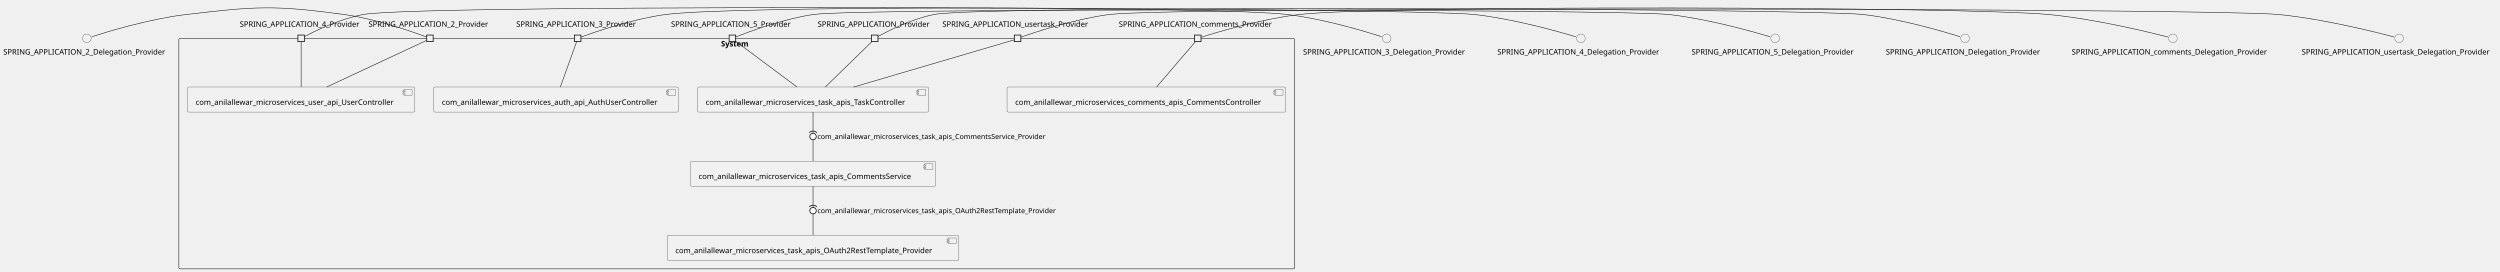
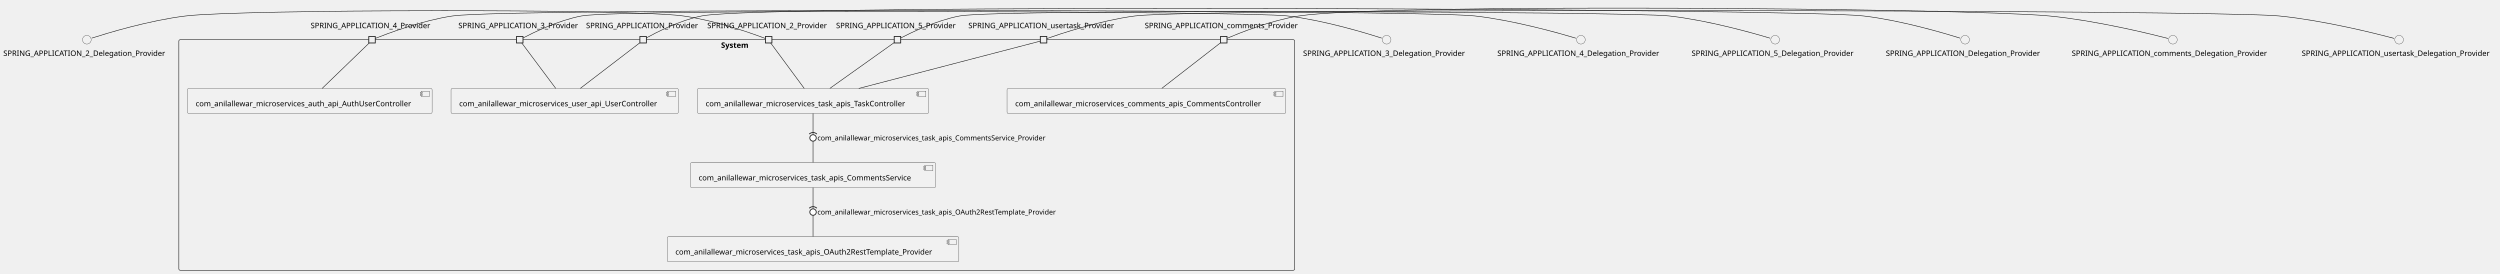
- <svg xmlns="http://www.w3.org/2000/svg" xmlns:xlink="http://www.w3.org/1999/xlink" contentStyleType="text/css" height="502px" preserveAspectRatio="none" style="width:4620px;height:502px;background:#FFFFFF;" version="1.1" viewBox="0 0 4620 502" width="4620px" zoomAndPan="magnify">
+ <svg xmlns="http://www.w3.org/2000/svg" xmlns:xlink="http://www.w3.org/1999/xlink" contentStyleType="text/css" height="505px" preserveAspectRatio="none" style="width:4620px;height:505px;background:#FFFFFF;" version="1.1" viewBox="0 0 4620 505" width="4620px" zoomAndPan="magnify">
  <defs />
  <g>
    <g id="cluster_System">
-       <rect fill="none" height="426" rx="2.5" ry="2.5" style="stroke:#181818;stroke-width:1.0;" width="2062" x="330.5" y="70.82" />
-       <text fill="#000000" font-family="sans-serif" font-size="14" font-weight="bold" lengthAdjust="spacing" textLength="58" x="1332.5" y="85.815">System</text>
+       <rect fill="none" height="426" rx="2.5" ry="2.5" style="stroke:#181818;stroke-width:1.0;" width="2062" x="330.5" y="73.42" />
+       <text fill="#000000" font-family="sans-serif" font-size="14" font-weight="bold" lengthAdjust="spacing" textLength="58" x="1332.5" y="88.415">System</text>
    </g>
    <g id="elem_com_anilallewar_microservices_auth_api_AuthUserController">
-       <a href="anilallewar-microservices-basics-spring-boot.repository#_leUKWh4qEe-S2Jvciho_ZQ" target="_top" title="anilallewar-microservices-basics-spring-boot.repository#_leUKWh4qEe-S2Jvciho_ZQ" xlink:actuate="onRequest" xlink:href="anilallewar-microservices-basics-spring-boot.repository#_leUKWh4qEe-S2Jvciho_ZQ" xlink:show="new" xlink:title="anilallewar-microservices-basics-spring-boot.repository#_leUKWh4qEe-S2Jvciho_ZQ" xlink:type="simple">
-         <rect fill="#F1F1F1" height="46.297" rx="2.5" ry="2.5" style="stroke:#181818;stroke-width:0.5;" width="452" x="801.5" y="160.82" />
-         <rect fill="#F1F1F1" height="10" style="stroke:#181818;stroke-width:0.5;" width="15" x="1233.5" y="165.82" />
-         <rect fill="#F1F1F1" height="2" style="stroke:#181818;stroke-width:0.5;" width="4" x="1231.5" y="167.82" />
-         <rect fill="#F1F1F1" height="2" style="stroke:#181818;stroke-width:0.5;" width="4" x="1231.5" y="171.82" />
-         <text fill="#000000" font-family="sans-serif" font-size="14" lengthAdjust="spacing" textLength="412" x="816.5" y="193.815">com_anilallewar_microservices_auth_api_AuthUserController</text>
+       <a href="anilallewar-microservices-basics-spring-boot.repository#_uleJwh7zEe-b5N6f4WRACw" target="_top" title="anilallewar-microservices-basics-spring-boot.repository#_uleJwh7zEe-b5N6f4WRACw" xlink:actuate="onRequest" xlink:href="anilallewar-microservices-basics-spring-boot.repository#_uleJwh7zEe-b5N6f4WRACw" xlink:show="new" xlink:title="anilallewar-microservices-basics-spring-boot.repository#_uleJwh7zEe-b5N6f4WRACw" xlink:type="simple">
+         <rect fill="#F1F1F1" height="46.297" rx="2.5" ry="2.5" style="stroke:#181818;stroke-width:0.5;" width="452" x="346.5" y="163.42" />
+         <rect fill="#F1F1F1" height="10" style="stroke:#181818;stroke-width:0.5;" width="15" x="778.5" y="168.42" />
+         <rect fill="#F1F1F1" height="2" style="stroke:#181818;stroke-width:0.5;" width="4" x="776.5" y="170.42" />
+         <rect fill="#F1F1F1" height="2" style="stroke:#181818;stroke-width:0.5;" width="4" x="776.5" y="174.42" />
+         <text fill="#000000" font-family="sans-serif" font-size="14" lengthAdjust="spacing" textLength="412" x="361.5" y="196.415">com_anilallewar_microservices_auth_api_AuthUserController</text>
      </a>
    </g>
    <g id="elem_com_anilallewar_microservices_comments_apis_CommentsController">
-       <a href="anilallewar-microservices-basics-spring-boot.repository#_leUKWh4qEe-S2Jvciho_ZQ" target="_top" title="anilallewar-microservices-basics-spring-boot.repository#_leUKWh4qEe-S2Jvciho_ZQ" xlink:actuate="onRequest" xlink:href="anilallewar-microservices-basics-spring-boot.repository#_leUKWh4qEe-S2Jvciho_ZQ" xlink:show="new" xlink:title="anilallewar-microservices-basics-spring-boot.repository#_leUKWh4qEe-S2Jvciho_ZQ" xlink:type="simple">
-         <rect fill="#F1F1F1" height="46.297" rx="2.5" ry="2.5" style="stroke:#181818;stroke-width:0.5;" width="515" x="1861" y="160.82" />
-         <rect fill="#F1F1F1" height="10" style="stroke:#181818;stroke-width:0.5;" width="15" x="2356" y="165.82" />
-         <rect fill="#F1F1F1" height="2" style="stroke:#181818;stroke-width:0.5;" width="4" x="2354" y="167.82" />
-         <rect fill="#F1F1F1" height="2" style="stroke:#181818;stroke-width:0.5;" width="4" x="2354" y="171.82" />
-         <text fill="#000000" font-family="sans-serif" font-size="14" lengthAdjust="spacing" textLength="475" x="1876" y="193.815">com_anilallewar_microservices_comments_apis_CommentsController</text>
+       <a href="anilallewar-microservices-basics-spring-boot.repository#_uleJwh7zEe-b5N6f4WRACw" target="_top" title="anilallewar-microservices-basics-spring-boot.repository#_uleJwh7zEe-b5N6f4WRACw" xlink:actuate="onRequest" xlink:href="anilallewar-microservices-basics-spring-boot.repository#_uleJwh7zEe-b5N6f4WRACw" xlink:show="new" xlink:title="anilallewar-microservices-basics-spring-boot.repository#_uleJwh7zEe-b5N6f4WRACw" xlink:type="simple">
+         <rect fill="#F1F1F1" height="46.297" rx="2.5" ry="2.5" style="stroke:#181818;stroke-width:0.5;" width="515" x="1861" y="163.42" />
+         <rect fill="#F1F1F1" height="10" style="stroke:#181818;stroke-width:0.5;" width="15" x="2356" y="168.42" />
+         <rect fill="#F1F1F1" height="2" style="stroke:#181818;stroke-width:0.5;" width="4" x="2354" y="170.42" />
+         <rect fill="#F1F1F1" height="2" style="stroke:#181818;stroke-width:0.5;" width="4" x="2354" y="174.42" />
+         <text fill="#000000" font-family="sans-serif" font-size="14" lengthAdjust="spacing" textLength="475" x="1876" y="196.415">com_anilallewar_microservices_comments_apis_CommentsController</text>
      </a>
    </g>
    <g id="elem_com_anilallewar_microservices_task_apis_CommentsService">
-       <a href="anilallewar-microservices-basics-spring-boot.repository#_leUKWh4qEe-S2Jvciho_ZQ" target="_top" title="anilallewar-microservices-basics-spring-boot.repository#_leUKWh4qEe-S2Jvciho_ZQ" xlink:actuate="onRequest" xlink:href="anilallewar-microservices-basics-spring-boot.repository#_leUKWh4qEe-S2Jvciho_ZQ" xlink:show="new" xlink:title="anilallewar-microservices-basics-spring-boot.repository#_leUKWh4qEe-S2Jvciho_ZQ" xlink:type="simple">
-         <rect fill="#F1F1F1" height="46.297" rx="2.5" ry="2.5" style="stroke:#181818;stroke-width:0.5;" width="453" x="1276" y="297.82" />
-         <rect fill="#F1F1F1" height="10" style="stroke:#181818;stroke-width:0.5;" width="15" x="1709" y="302.82" />
-         <rect fill="#F1F1F1" height="2" style="stroke:#181818;stroke-width:0.5;" width="4" x="1707" y="304.82" />
-         <rect fill="#F1F1F1" height="2" style="stroke:#181818;stroke-width:0.5;" width="4" x="1707" y="308.82" />
-         <text fill="#000000" font-family="sans-serif" font-size="14" lengthAdjust="spacing" textLength="413" x="1291" y="330.815">com_anilallewar_microservices_task_apis_CommentsService</text>
+       <a href="anilallewar-microservices-basics-spring-boot.repository#_uleJwh7zEe-b5N6f4WRACw" target="_top" title="anilallewar-microservices-basics-spring-boot.repository#_uleJwh7zEe-b5N6f4WRACw" xlink:actuate="onRequest" xlink:href="anilallewar-microservices-basics-spring-boot.repository#_uleJwh7zEe-b5N6f4WRACw" xlink:show="new" xlink:title="anilallewar-microservices-basics-spring-boot.repository#_uleJwh7zEe-b5N6f4WRACw" xlink:type="simple">
+         <rect fill="#F1F1F1" height="46.297" rx="2.5" ry="2.5" style="stroke:#181818;stroke-width:0.5;" width="453" x="1276" y="300.42" />
+         <rect fill="#F1F1F1" height="10" style="stroke:#181818;stroke-width:0.5;" width="15" x="1709" y="305.42" />
+         <rect fill="#F1F1F1" height="2" style="stroke:#181818;stroke-width:0.5;" width="4" x="1707" y="307.42" />
+         <rect fill="#F1F1F1" height="2" style="stroke:#181818;stroke-width:0.5;" width="4" x="1707" y="311.42" />
+         <text fill="#000000" font-family="sans-serif" font-size="14" lengthAdjust="spacing" textLength="413" x="1291" y="333.415">com_anilallewar_microservices_task_apis_CommentsService</text>
      </a>
    </g>
    <g id="elem_com_anilallewar_microservices_task_apis_OAuth2RestTemplate_Provider">
-       <a href="anilallewar-microservices-basics-spring-boot.repository#_leUKWh4qEe-S2Jvciho_ZQ" target="_top" title="anilallewar-microservices-basics-spring-boot.repository#_leUKWh4qEe-S2Jvciho_ZQ" xlink:actuate="onRequest" xlink:href="anilallewar-microservices-basics-spring-boot.repository#_leUKWh4qEe-S2Jvciho_ZQ" xlink:show="new" xlink:title="anilallewar-microservices-basics-spring-boot.repository#_leUKWh4qEe-S2Jvciho_ZQ" xlink:type="simple">
-         <rect fill="#F1F1F1" height="46.297" rx="2.5" ry="2.5" style="stroke:#181818;stroke-width:0.5;" width="539" x="1233" y="434.82" />
-         <rect fill="#F1F1F1" height="10" style="stroke:#181818;stroke-width:0.5;" width="15" x="1752" y="439.82" />
-         <rect fill="#F1F1F1" height="2" style="stroke:#181818;stroke-width:0.5;" width="4" x="1750" y="441.82" />
-         <rect fill="#F1F1F1" height="2" style="stroke:#181818;stroke-width:0.5;" width="4" x="1750" y="445.82" />
-         <text fill="#000000" font-family="sans-serif" font-size="14" lengthAdjust="spacing" textLength="499" x="1248" y="467.815">com_anilallewar_microservices_task_apis_OAuth2RestTemplate_Provider</text>
+       <a href="anilallewar-microservices-basics-spring-boot.repository#_uleJwh7zEe-b5N6f4WRACw" target="_top" title="anilallewar-microservices-basics-spring-boot.repository#_uleJwh7zEe-b5N6f4WRACw" xlink:actuate="onRequest" xlink:href="anilallewar-microservices-basics-spring-boot.repository#_uleJwh7zEe-b5N6f4WRACw" xlink:show="new" xlink:title="anilallewar-microservices-basics-spring-boot.repository#_uleJwh7zEe-b5N6f4WRACw" xlink:type="simple">
+         <rect fill="#F1F1F1" height="46.297" rx="2.5" ry="2.5" style="stroke:#181818;stroke-width:0.5;" width="539" x="1233" y="437.42" />
+         <rect fill="#F1F1F1" height="10" style="stroke:#181818;stroke-width:0.5;" width="15" x="1752" y="442.42" />
+         <rect fill="#F1F1F1" height="2" style="stroke:#181818;stroke-width:0.5;" width="4" x="1750" y="444.42" />
+         <rect fill="#F1F1F1" height="2" style="stroke:#181818;stroke-width:0.5;" width="4" x="1750" y="448.42" />
+         <text fill="#000000" font-family="sans-serif" font-size="14" lengthAdjust="spacing" textLength="499" x="1248" y="470.415">com_anilallewar_microservices_task_apis_OAuth2RestTemplate_Provider</text>
      </a>
    </g>
    <g id="elem_com_anilallewar_microservices_task_apis_TaskController">
-       <a href="anilallewar-microservices-basics-spring-boot.repository#_leUKWh4qEe-S2Jvciho_ZQ" target="_top" title="anilallewar-microservices-basics-spring-boot.repository#_leUKWh4qEe-S2Jvciho_ZQ" xlink:actuate="onRequest" xlink:href="anilallewar-microservices-basics-spring-boot.repository#_leUKWh4qEe-S2Jvciho_ZQ" xlink:show="new" xlink:title="anilallewar-microservices-basics-spring-boot.repository#_leUKWh4qEe-S2Jvciho_ZQ" xlink:type="simple">
-         <rect fill="#F1F1F1" height="46.297" rx="2.5" ry="2.5" style="stroke:#181818;stroke-width:0.5;" width="427" x="1289" y="160.82" />
-         <rect fill="#F1F1F1" height="10" style="stroke:#181818;stroke-width:0.5;" width="15" x="1696" y="165.82" />
-         <rect fill="#F1F1F1" height="2" style="stroke:#181818;stroke-width:0.5;" width="4" x="1694" y="167.82" />
-         <rect fill="#F1F1F1" height="2" style="stroke:#181818;stroke-width:0.5;" width="4" x="1694" y="171.82" />
-         <text fill="#000000" font-family="sans-serif" font-size="14" lengthAdjust="spacing" textLength="387" x="1304" y="193.815">com_anilallewar_microservices_task_apis_TaskController</text>
+       <a href="anilallewar-microservices-basics-spring-boot.repository#_uleJwh7zEe-b5N6f4WRACw" target="_top" title="anilallewar-microservices-basics-spring-boot.repository#_uleJwh7zEe-b5N6f4WRACw" xlink:actuate="onRequest" xlink:href="anilallewar-microservices-basics-spring-boot.repository#_uleJwh7zEe-b5N6f4WRACw" xlink:show="new" xlink:title="anilallewar-microservices-basics-spring-boot.repository#_uleJwh7zEe-b5N6f4WRACw" xlink:type="simple">
+         <rect fill="#F1F1F1" height="46.297" rx="2.5" ry="2.5" style="stroke:#181818;stroke-width:0.5;" width="427" x="1289" y="163.42" />
+         <rect fill="#F1F1F1" height="10" style="stroke:#181818;stroke-width:0.5;" width="15" x="1696" y="168.42" />
+         <rect fill="#F1F1F1" height="2" style="stroke:#181818;stroke-width:0.5;" width="4" x="1694" y="170.42" />
+         <rect fill="#F1F1F1" height="2" style="stroke:#181818;stroke-width:0.5;" width="4" x="1694" y="174.42" />
+         <text fill="#000000" font-family="sans-serif" font-size="14" lengthAdjust="spacing" textLength="387" x="1304" y="196.415">com_anilallewar_microservices_task_apis_TaskController</text>
      </a>
    </g>
    <g id="elem_com_anilallewar_microservices_user_api_UserController">
-       <a href="anilallewar-microservices-basics-spring-boot.repository#_leUKWh4qEe-S2Jvciho_ZQ" target="_top" title="anilallewar-microservices-basics-spring-boot.repository#_leUKWh4qEe-S2Jvciho_ZQ" xlink:actuate="onRequest" xlink:href="anilallewar-microservices-basics-spring-boot.repository#_leUKWh4qEe-S2Jvciho_ZQ" xlink:show="new" xlink:title="anilallewar-microservices-basics-spring-boot.repository#_leUKWh4qEe-S2Jvciho_ZQ" xlink:type="simple">
-         <rect fill="#F1F1F1" height="46.297" rx="2.5" ry="2.5" style="stroke:#181818;stroke-width:0.5;" width="420" x="346.5" y="160.82" />
-         <rect fill="#F1F1F1" height="10" style="stroke:#181818;stroke-width:0.5;" width="15" x="746.5" y="165.82" />
-         <rect fill="#F1F1F1" height="2" style="stroke:#181818;stroke-width:0.5;" width="4" x="744.5" y="167.82" />
-         <rect fill="#F1F1F1" height="2" style="stroke:#181818;stroke-width:0.5;" width="4" x="744.5" y="171.82" />
-         <text fill="#000000" font-family="sans-serif" font-size="14" lengthAdjust="spacing" textLength="380" x="361.5" y="193.815">com_anilallewar_microservices_user_api_UserController</text>
+       <a href="anilallewar-microservices-basics-spring-boot.repository#_uleJwh7zEe-b5N6f4WRACw" target="_top" title="anilallewar-microservices-basics-spring-boot.repository#_uleJwh7zEe-b5N6f4WRACw" xlink:actuate="onRequest" xlink:href="anilallewar-microservices-basics-spring-boot.repository#_uleJwh7zEe-b5N6f4WRACw" xlink:show="new" xlink:title="anilallewar-microservices-basics-spring-boot.repository#_uleJwh7zEe-b5N6f4WRACw" xlink:type="simple">
+         <rect fill="#F1F1F1" height="46.297" rx="2.5" ry="2.5" style="stroke:#181818;stroke-width:0.5;" width="420" x="833.5" y="163.42" />
+         <rect fill="#F1F1F1" height="10" style="stroke:#181818;stroke-width:0.5;" width="15" x="1233.5" y="168.42" />
+         <rect fill="#F1F1F1" height="2" style="stroke:#181818;stroke-width:0.5;" width="4" x="1231.5" y="170.42" />
+         <rect fill="#F1F1F1" height="2" style="stroke:#181818;stroke-width:0.5;" width="4" x="1231.5" y="174.42" />
+         <text fill="#000000" font-family="sans-serif" font-size="14" lengthAdjust="spacing" textLength="380" x="848.5" y="196.415">com_anilallewar_microservices_user_api_UserController</text>
      </a>
    </g>
-     <text fill="#000000" font-family="sans-serif" font-size="14" lengthAdjust="spacing" textLength="227" x="681" y="49.518">SPRING_APPLICATION_2_Provider</text>
-     <rect fill="#F1F1F1" height="12" style="stroke:#181818;stroke-width:1.5;" width="12" x="788.5" y="64.82" />
-     <text fill="#000000" font-family="sans-serif" font-size="14" lengthAdjust="spacing" textLength="227" x="954" y="49.518">SPRING_APPLICATION_3_Provider</text>
-     <rect fill="#F1F1F1" height="12" style="stroke:#181818;stroke-width:1.5;" width="12" x="1061.5" y="64.82" />
-     <text fill="#000000" font-family="sans-serif" font-size="14" lengthAdjust="spacing" textLength="227" x="443" y="49.518">SPRING_APPLICATION_4_Provider</text>
-     <rect fill="#F1F1F1" height="12" style="stroke:#181818;stroke-width:1.5;" width="12" x="550.5" y="64.82" />
-     <text fill="#000000" font-family="sans-serif" font-size="14" lengthAdjust="spacing" textLength="227" x="1240" y="49.518">SPRING_APPLICATION_5_Provider</text>
-     <rect fill="#F1F1F1" height="12" style="stroke:#181818;stroke-width:1.5;" width="12" x="1347.5" y="64.82" />
-     <text fill="#000000" font-family="sans-serif" font-size="14" lengthAdjust="spacing" textLength="211" x="1511" y="49.518">SPRING_APPLICATION_Provider</text>
-     <rect fill="#F1F1F1" height="12" style="stroke:#181818;stroke-width:1.5;" width="12" x="1610.5" y="64.82" />
-     <text fill="#000000" font-family="sans-serif" font-size="14" lengthAdjust="spacing" textLength="292" x="2067.5" y="49.518">SPRING_APPLICATION_comments_Provider</text>
-     <rect fill="#F1F1F1" height="12" style="stroke:#181818;stroke-width:1.5;" width="12" x="2207.5" y="64.82" />
-     <text fill="#000000" font-family="sans-serif" font-size="14" lengthAdjust="spacing" textLength="278" x="1741.5" y="49.518">SPRING_APPLICATION_usertask_Provider</text>
-     <rect fill="#F1F1F1" height="12" style="stroke:#181818;stroke-width:1.5;" width="12" x="1874.5" y="64.82" />
+     <text fill="#000000" font-family="sans-serif" font-size="14" lengthAdjust="spacing" textLength="227" x="1307" y="52.118">SPRING_APPLICATION_2_Provider</text>
+     <rect fill="#F1F1F1" height="12" style="stroke:#181818;stroke-width:1.5;" width="12" x="1414.5" y="67.42" />
+     <text fill="#000000" font-family="sans-serif" font-size="14" lengthAdjust="spacing" textLength="227" x="847" y="52.118">SPRING_APPLICATION_3_Provider</text>
+     <rect fill="#F1F1F1" height="12" style="stroke:#181818;stroke-width:1.5;" width="12" x="954.5" y="67.42" />
+     <text fill="#000000" font-family="sans-serif" font-size="14" lengthAdjust="spacing" textLength="227" x="574" y="52.118">SPRING_APPLICATION_4_Provider</text>
+     <rect fill="#F1F1F1" height="12" style="stroke:#181818;stroke-width:1.5;" width="12" x="681.5" y="67.42" />
+     <text fill="#000000" font-family="sans-serif" font-size="14" lengthAdjust="spacing" textLength="227" x="1545" y="52.118">SPRING_APPLICATION_5_Provider</text>
+     <rect fill="#F1F1F1" height="12" style="stroke:#181818;stroke-width:1.5;" width="12" x="1652.5" y="67.42" />
+     <text fill="#000000" font-family="sans-serif" font-size="14" lengthAdjust="spacing" textLength="211" x="1083" y="52.118">SPRING_APPLICATION_Provider</text>
+     <rect fill="#F1F1F1" height="12" style="stroke:#181818;stroke-width:1.5;" width="12" x="1182.5" y="67.42" />
+     <text fill="#000000" font-family="sans-serif" font-size="14" lengthAdjust="spacing" textLength="292" x="2115.5" y="52.118">SPRING_APPLICATION_comments_Provider</text>
+     <rect fill="#F1F1F1" height="12" style="stroke:#181818;stroke-width:1.5;" width="12" x="2255.5" y="67.42" />
+     <text fill="#000000" font-family="sans-serif" font-size="14" lengthAdjust="spacing" textLength="278" x="1789.5" y="52.118">SPRING_APPLICATION_usertask_Provider</text>
+     <rect fill="#F1F1F1" height="12" style="stroke:#181818;stroke-width:1.5;" width="12" x="1922.5" y="67.42" />
    <g id="elem_SPRING_APPLICATION_2_Delegation_Provider">
-       <ellipse cx="160.5" cy="70.82" fill="#F1F1F1" rx="8" ry="8" style="stroke:#181818;stroke-width:0.5;" />
-       <text fill="#000000" font-family="sans-serif" font-size="14" lengthAdjust="spacing" textLength="309" x="6" y="100.815">SPRING_APPLICATION_2_Delegation_Provider</text>
+       <ellipse cx="160.5" cy="73.42" fill="#F1F1F1" rx="8" ry="8" style="stroke:#181818;stroke-width:0.5;" />
+       <text fill="#000000" font-family="sans-serif" font-size="14" lengthAdjust="spacing" textLength="309" x="6" y="103.415">SPRING_APPLICATION_2_Delegation_Provider</text>
    </g>
    <g id="elem_SPRING_APPLICATION_3_Delegation_Provider">
-       <ellipse cx="2562.5" cy="70.82" fill="#F1F1F1" rx="8" ry="8" style="stroke:#181818;stroke-width:0.5;" />
-       <text fill="#000000" font-family="sans-serif" font-size="14" lengthAdjust="spacing" textLength="309" x="2408" y="100.815">SPRING_APPLICATION_3_Delegation_Provider</text>
+       <ellipse cx="2562.5" cy="73.42" fill="#F1F1F1" rx="8" ry="8" style="stroke:#181818;stroke-width:0.5;" />
+       <text fill="#000000" font-family="sans-serif" font-size="14" lengthAdjust="spacing" textLength="309" x="2408" y="103.415">SPRING_APPLICATION_3_Delegation_Provider</text>
    </g>
    <g id="elem_SPRING_APPLICATION_4_Delegation_Provider">
-       <ellipse cx="2921.5" cy="70.82" fill="#F1F1F1" rx="8" ry="8" style="stroke:#181818;stroke-width:0.5;" />
-       <text fill="#000000" font-family="sans-serif" font-size="14" lengthAdjust="spacing" textLength="309" x="2767" y="100.815">SPRING_APPLICATION_4_Delegation_Provider</text>
+       <ellipse cx="2921.5" cy="73.42" fill="#F1F1F1" rx="8" ry="8" style="stroke:#181818;stroke-width:0.5;" />
+       <text fill="#000000" font-family="sans-serif" font-size="14" lengthAdjust="spacing" textLength="309" x="2767" y="103.415">SPRING_APPLICATION_4_Delegation_Provider</text>
    </g>
    <g id="elem_SPRING_APPLICATION_5_Delegation_Provider">
-       <ellipse cx="3280.5" cy="70.82" fill="#F1F1F1" rx="8" ry="8" style="stroke:#181818;stroke-width:0.5;" />
-       <text fill="#000000" font-family="sans-serif" font-size="14" lengthAdjust="spacing" textLength="309" x="3126" y="100.815">SPRING_APPLICATION_5_Delegation_Provider</text>
+       <ellipse cx="3280.5" cy="73.42" fill="#F1F1F1" rx="8" ry="8" style="stroke:#181818;stroke-width:0.5;" />
+       <text fill="#000000" font-family="sans-serif" font-size="14" lengthAdjust="spacing" textLength="309" x="3126" y="103.415">SPRING_APPLICATION_5_Delegation_Provider</text>
    </g>
    <g id="elem_SPRING_APPLICATION_Delegation_Provider">
-       <ellipse cx="3631.5" cy="70.82" fill="#F1F1F1" rx="8" ry="8" style="stroke:#181818;stroke-width:0.5;" />
-       <text fill="#000000" font-family="sans-serif" font-size="14" lengthAdjust="spacing" textLength="293" x="3485" y="100.815">SPRING_APPLICATION_Delegation_Provider</text>
+       <ellipse cx="3631.5" cy="73.42" fill="#F1F1F1" rx="8" ry="8" style="stroke:#181818;stroke-width:0.5;" />
+       <text fill="#000000" font-family="sans-serif" font-size="14" lengthAdjust="spacing" textLength="293" x="3485" y="103.415">SPRING_APPLICATION_Delegation_Provider</text>
    </g>
    <g id="elem_SPRING_APPLICATION_comments_Delegation_Provider">
-       <ellipse cx="4015.5" cy="70.82" fill="#F1F1F1" rx="8" ry="8" style="stroke:#181818;stroke-width:0.5;" />
-       <text fill="#000000" font-family="sans-serif" font-size="14" lengthAdjust="spacing" textLength="374" x="3828.5" y="100.815">SPRING_APPLICATION_comments_Delegation_Provider</text>
+       <ellipse cx="4015.5" cy="73.42" fill="#F1F1F1" rx="8" ry="8" style="stroke:#181818;stroke-width:0.5;" />
+       <text fill="#000000" font-family="sans-serif" font-size="14" lengthAdjust="spacing" textLength="374" x="3828.5" y="103.415">SPRING_APPLICATION_comments_Delegation_Provider</text>
    </g>
    <g id="elem_SPRING_APPLICATION_usertask_Delegation_Provider">
-       <ellipse cx="4433.5" cy="70.82" fill="#F1F1F1" rx="8" ry="8" style="stroke:#181818;stroke-width:0.5;" />
-       <text fill="#000000" font-family="sans-serif" font-size="14" lengthAdjust="spacing" textLength="360" x="4253.5" y="100.815">SPRING_APPLICATION_usertask_Delegation_Provider</text>
+       <ellipse cx="4433.5" cy="73.42" fill="#F1F1F1" rx="8" ry="8" style="stroke:#181818;stroke-width:0.5;" />
+       <text fill="#000000" font-family="sans-serif" font-size="14" lengthAdjust="spacing" textLength="360" x="4253.5" y="103.415">SPRING_APPLICATION_usertask_Delegation_Provider</text>
    </g>
    <g id="link_SPRING_APPLICATION_2_Delegation_Provider_SPRING_APPLICATION_2_Provider">
-       <path d="M169.53,67.85 C195.97,59.33 275.68,34.9 344,26.82 C472.88,11.58 507.41,9.3 636,26.82 C696.84,35.11 767.28,60.51 788.29,68.43 " fill="none" id="SPRING_APPLICATION_2_Delegation_Provider-SPRING_APPLICATION_2_Provider" style="stroke:#181818;stroke-width:1.0;" />
+       <path d="M169.53,70.45 C195.97,61.93 275.68,37.5 344,29.42 C445.29,17.45 1160.93,15.65 1262,29.42 C1322.84,37.71 1393.28,63.11 1414.29,71.03 " fill="none" id="SPRING_APPLICATION_2_Delegation_Provider-SPRING_APPLICATION_2_Provider" style="stroke:#181818;stroke-width:1.0;" />
    </g>
-     <g id="link_SPRING_APPLICATION_2_Provider_com_anilallewar_microservices_user_api_UserController">
-       <path d="M788.38,74.68 C762.91,86.55 663.91,132.73 603.8,160.76 " fill="none" id="SPRING_APPLICATION_2_Provider-com_anilallewar_microservices_user_api_UserController" style="stroke:#181818;stroke-width:1.0;" />
+     <g id="link_SPRING_APPLICATION_2_Provider_com_anilallewar_microservices_task_apis_TaskController">
+       <path d="M1424.24,79.48 C1435.01,94.07 1466.64,136.88 1486.23,163.4 " fill="none" id="SPRING_APPLICATION_2_Provider-com_anilallewar_microservices_task_apis_TaskController" style="stroke:#181818;stroke-width:1.0;" />
    </g>
    <g id="link_SPRING_APPLICATION_3_Delegation_Provider_SPRING_APPLICATION_3_Provider">
-       <path d="M2553.47,67.85 C2527.03,59.33 2447.32,34.9 2379,26.82 C2252.22,11.83 1356.55,9.99 1230,26.82 C1167.42,35.14 1094.76,60.75 1073.58,68.54 " fill="none" id="SPRING_APPLICATION_3_Delegation_Provider-SPRING_APPLICATION_3_Provider" style="stroke:#181818;stroke-width:1.0;" />
+       <path d="M2553.47,70.45 C2527.03,61.93 2447.32,37.5 2379,29.42 C2307.06,20.92 1146.23,16.21 1075,29.42 C1031.66,37.46 983.55,61.27 966.72,70.08 " fill="none" id="SPRING_APPLICATION_3_Delegation_Provider-SPRING_APPLICATION_3_Provider" style="stroke:#181818;stroke-width:1.0;" />
    </g>
-     <g id="link_SPRING_APPLICATION_3_Provider_com_anilallewar_microservices_auth_api_AuthUserController">
-       <path d="M1065.68,76.88 C1060.42,91.47 1044.99,134.28 1035.44,160.8 " fill="none" id="SPRING_APPLICATION_3_Provider-com_anilallewar_microservices_auth_api_AuthUserController" style="stroke:#181818;stroke-width:1.0;" />
+     <g id="link_SPRING_APPLICATION_3_Provider_com_anilallewar_microservices_user_api_UserController">
+       <path d="M964.28,79.48 C975.19,94.07 1007.2,136.88 1027.03,163.4 " fill="none" id="SPRING_APPLICATION_3_Provider-com_anilallewar_microservices_user_api_UserController" style="stroke:#181818;stroke-width:1.0;" />
    </g>
    <g id="link_SPRING_APPLICATION_4_Delegation_Provider_SPRING_APPLICATION_4_Provider">
-       <path d="M2912.22,67.97 C2884.27,59.56 2798.32,34.93 2725,26.82 C2611.58,14.28 783.2,6 671,26.82 C627.66,34.86 579.55,58.67 562.72,67.48 " fill="none" id="SPRING_APPLICATION_4_Delegation_Provider-SPRING_APPLICATION_4_Provider" style="stroke:#181818;stroke-width:1.0;" />
+       <path d="M2912.22,70.57 C2884.27,62.16 2798.32,37.53 2725,29.42 C2620.75,17.89 940.82,14.46 837,29.42 C779.69,37.68 713.73,62.88 693.62,70.92 " fill="none" id="SPRING_APPLICATION_4_Delegation_Provider-SPRING_APPLICATION_4_Provider" style="stroke:#181818;stroke-width:1.0;" />
    </g>
-     <g id="link_SPRING_APPLICATION_4_Provider_com_anilallewar_microservices_user_api_UserController">
-       <path d="M556.5,76.88 C556.5,91.47 556.5,134.28 556.5,160.8 " fill="none" id="SPRING_APPLICATION_4_Provider-com_anilallewar_microservices_user_api_UserController" style="stroke:#181818;stroke-width:1.0;" />
+     <g id="link_SPRING_APPLICATION_4_Provider_com_anilallewar_microservices_auth_api_AuthUserController">
+       <path d="M682.26,79.48 C667.14,94.07 622.79,136.88 595.31,163.4 " fill="none" id="SPRING_APPLICATION_4_Provider-com_anilallewar_microservices_auth_api_AuthUserController" style="stroke:#181818;stroke-width:1.0;" />
    </g>
    <g id="link_SPRING_APPLICATION_5_Delegation_Provider_SPRING_APPLICATION_5_Provider">
-       <path d="M3271.22,67.97 C3243.27,59.56 3157.32,34.93 3084,26.82 C2996.7,17.17 1589.94,14.29 1503,26.82 C1445.69,35.08 1379.73,60.28 1359.62,68.32 " fill="none" id="SPRING_APPLICATION_5_Delegation_Provider-SPRING_APPLICATION_5_Provider" style="stroke:#181818;stroke-width:1.0;" />
+       <path d="M3271.22,70.57 C3243.27,62.16 3157.32,37.53 3084,29.42 C3011.66,21.42 1845.58,16.25 1774,29.42 C1730.1,37.5 1681.29,61.5 1664.53,70.21 " fill="none" id="SPRING_APPLICATION_5_Delegation_Provider-SPRING_APPLICATION_5_Provider" style="stroke:#181818;stroke-width:1.0;" />
    </g>
    <g id="link_SPRING_APPLICATION_5_Provider_com_anilallewar_microservices_task_apis_TaskController">
-       <path d="M1359.53,76.31 C1378.31,90.3 1436.7,133.8 1472.79,160.68 " fill="none" id="SPRING_APPLICATION_5_Provider-com_anilallewar_microservices_task_apis_TaskController" style="stroke:#181818;stroke-width:1.0;" />
+       <path d="M1652.19,78.91 C1632.53,92.9 1571.4,136.4 1533.61,163.28 " fill="none" id="SPRING_APPLICATION_5_Provider-com_anilallewar_microservices_task_apis_TaskController" style="stroke:#181818;stroke-width:1.0;" />
    </g>
    <g id="link_SPRING_APPLICATION_Delegation_Provider_SPRING_APPLICATION_Provider">
-       <path d="M3622.22,67.85 C3595.04,59.33 3513.11,34.89 3443,26.82 C3348.24,15.91 1819.65,8.71 1726,26.82 C1684.56,34.83 1638.91,58.44 1622.66,67.36 " fill="none" id="SPRING_APPLICATION_Delegation_Provider-SPRING_APPLICATION_Provider" style="stroke:#181818;stroke-width:1.0;" />
+       <path d="M3622.22,70.45 C3595.04,61.93 3513.11,37.49 3443,29.42 C3324.56,15.78 1414.02,6.6 1297,29.42 C1255.9,37.44 1210.69,61.04 1194.6,69.96 " fill="none" id="SPRING_APPLICATION_Delegation_Provider-SPRING_APPLICATION_Provider" style="stroke:#181818;stroke-width:1.0;" />
    </g>
-     <g id="link_SPRING_APPLICATION_Provider_com_anilallewar_microservices_task_apis_TaskController">
-       <path d="M1611.31,76.88 C1596.32,91.47 1552.36,134.28 1525.12,160.8 " fill="none" id="SPRING_APPLICATION_Provider-com_anilallewar_microservices_task_apis_TaskController" style="stroke:#181818;stroke-width:1.0;" />
+     <g id="link_SPRING_APPLICATION_Provider_com_anilallewar_microservices_user_api_UserController">
+       <path d="M1182.27,79.19 C1163.62,93.46 1107.39,136.51 1072.49,163.22 " fill="none" id="SPRING_APPLICATION_Provider-com_anilallewar_microservices_user_api_UserController" style="stroke:#181818;stroke-width:1.0;" />
    </g>
    <g id="link_SPRING_APPLICATION_comments_Delegation_Provider_SPRING_APPLICATION_comments_Provider">
-       <path d="M4006.41,68.43 C3975.69,60.5 3872.83,35.07 3786,26.82 C3632.8,12.27 2553.87,9.12 2401,26.82 C2328.26,35.24 2242.76,61.45 2219.56,68.86 " fill="none" id="SPRING_APPLICATION_comments_Delegation_Provider-SPRING_APPLICATION_comments_Provider" style="stroke:#181818;stroke-width:1.0;" />
+       <path d="M4006.41,71.03 C3975.69,63.1 3872.83,37.67 3786,29.42 C3632.8,14.87 2553.1,6 2401,29.42 C2347.79,37.61 2287.04,62.41 2267.73,70.69 " fill="none" id="SPRING_APPLICATION_comments_Delegation_Provider-SPRING_APPLICATION_comments_Provider" style="stroke:#181818;stroke-width:1.0;" />
    </g>
    <g id="link_SPRING_APPLICATION_comments_Provider_com_anilallewar_microservices_comments_apis_CommentsController">
-       <path d="M2209.17,76.88 C2196.68,91.47 2160.05,134.28 2137.35,160.8 " fill="none" id="SPRING_APPLICATION_comments_Provider-com_anilallewar_microservices_comments_apis_CommentsController" style="stroke:#181818;stroke-width:1.0;" />
+       <path d="M2255.36,79.19 C2236.97,93.46 2181.51,136.51 2147.09,163.22 " fill="none" id="SPRING_APPLICATION_comments_Provider-com_anilallewar_microservices_comments_apis_CommentsController" style="stroke:#181818;stroke-width:1.0;" />
    </g>
    <g id="link_SPRING_APPLICATION_usertask_Delegation_Provider_SPRING_APPLICATION_usertask_Provider">
-       <path d="M4424.27,68.32 C4394,60.26 4294.86,35.03 4211,26.82 C4091.52,15.12 2169.09,11.62 2050,26.82 C1984.56,35.18 1908.27,60.98 1886.55,68.65 " fill="none" id="SPRING_APPLICATION_usertask_Delegation_Provider-SPRING_APPLICATION_usertask_Provider" style="stroke:#181818;stroke-width:1.0;" />
+       <path d="M4424.27,70.92 C4394,62.86 4294.86,37.63 4211,29.42 C4094.17,17.98 2214.44,14.55 2098,29.42 C2032.56,37.78 1956.27,63.58 1934.55,71.25 " fill="none" id="SPRING_APPLICATION_usertask_Delegation_Provider-SPRING_APPLICATION_usertask_Provider" style="stroke:#181818;stroke-width:1.0;" />
    </g>
    <g id="link_SPRING_APPLICATION_usertask_Provider_com_anilallewar_microservices_task_apis_TaskController">
-       <path d="M1874.25,73.65 C1840.32,83.62 1676.03,131.86 1577.57,160.78 " fill="none" id="SPRING_APPLICATION_usertask_Provider-com_anilallewar_microservices_task_apis_TaskController" style="stroke:#181818;stroke-width:1.0;" />
+       <path d="M1922.48,75.99 C1886.63,85.33 1699.09,134.2 1587.1,163.38 " fill="none" id="SPRING_APPLICATION_usertask_Provider-com_anilallewar_microservices_task_apis_TaskController" style="stroke:#181818;stroke-width:1.0;" />
    </g>
    <g id="link_com_anilallewar_microservices_task_apis_TaskController_com_anilallewar_microservices_task_apis_CommentsService">
-       <path d="M1502.5,207.11 C1502.5,232.13 1502.5,272.47 1502.5,297.49 " fill="none" id="com_anilallewar_microservices_task_apis_TaskController-com_anilallewar_microservices_task_apis_CommentsService" style="stroke:#181818;stroke-width:1.0;" />
-       <text fill="#000000" font-family="sans-serif" font-size="13" lengthAdjust="spacing" textLength="447" x="1510.5" y="256.887">com_anilallewar_microservices_task_apis_CommentsService_Provider</text>
-       <path d="M1509.571,245.229 A10,10 0 0 0 1495.429 245.229" fill="none" style="stroke:#181818;stroke-width:1.5;" />
-       <ellipse cx="1502.5" cy="252.3" fill="#FFFFFF" rx="6" ry="6" style="stroke:#181818;stroke-width:1.5;" />
+       <path d="M1502.5,209.71 C1502.5,234.73 1502.5,275.07 1502.5,300.09 " fill="none" id="com_anilallewar_microservices_task_apis_TaskController-com_anilallewar_microservices_task_apis_CommentsService" style="stroke:#181818;stroke-width:1.0;" />
+       <text fill="#000000" font-family="sans-serif" font-size="13" lengthAdjust="spacing" textLength="447" x="1510.5" y="259.487">com_anilallewar_microservices_task_apis_CommentsService_Provider</text>
+       <path d="M1509.571,247.829 A10,10 0 0 0 1495.429 247.829" fill="none" style="stroke:#181818;stroke-width:1.5;" />
+       <ellipse cx="1502.5" cy="254.9" fill="#FFFFFF" rx="6" ry="6" style="stroke:#181818;stroke-width:1.5;" />
    </g>
    <g id="link_com_anilallewar_microservices_task_apis_CommentsService_com_anilallewar_microservices_task_apis_OAuth2RestTemplate_Provider">
-       <path d="M1502.5,344.11 C1502.5,369.13 1502.5,409.47 1502.5,434.49 " fill="none" id="com_anilallewar_microservices_task_apis_CommentsService-com_anilallewar_microservices_task_apis_OAuth2RestTemplate_Provider" style="stroke:#181818;stroke-width:1.0;" />
-       <text fill="#000000" font-family="sans-serif" font-size="13" lengthAdjust="spacing" textLength="465" x="1510.5" y="393.887">com_anilallewar_microservices_task_apis_OAuth2RestTemplate_Provider</text>
-       <path d="M1509.571,382.229 A10,10 0 0 0 1495.429 382.229" fill="none" style="stroke:#181818;stroke-width:1.5;" />
-       <ellipse cx="1502.5" cy="389.3" fill="#FFFFFF" rx="6" ry="6" style="stroke:#181818;stroke-width:1.5;" />
+       <path d="M1502.5,346.71 C1502.5,371.73 1502.5,412.07 1502.5,437.09 " fill="none" id="com_anilallewar_microservices_task_apis_CommentsService-com_anilallewar_microservices_task_apis_OAuth2RestTemplate_Provider" style="stroke:#181818;stroke-width:1.0;" />
+       <text fill="#000000" font-family="sans-serif" font-size="13" lengthAdjust="spacing" textLength="465" x="1510.5" y="396.487">com_anilallewar_microservices_task_apis_OAuth2RestTemplate_Provider</text>
+       <path d="M1509.571,384.829 A10,10 0 0 0 1495.429 384.829" fill="none" style="stroke:#181818;stroke-width:1.5;" />
+       <ellipse cx="1502.5" cy="391.9" fill="#FFFFFF" rx="6" ry="6" style="stroke:#181818;stroke-width:1.5;" />
    </g>
  </g>
</svg>
